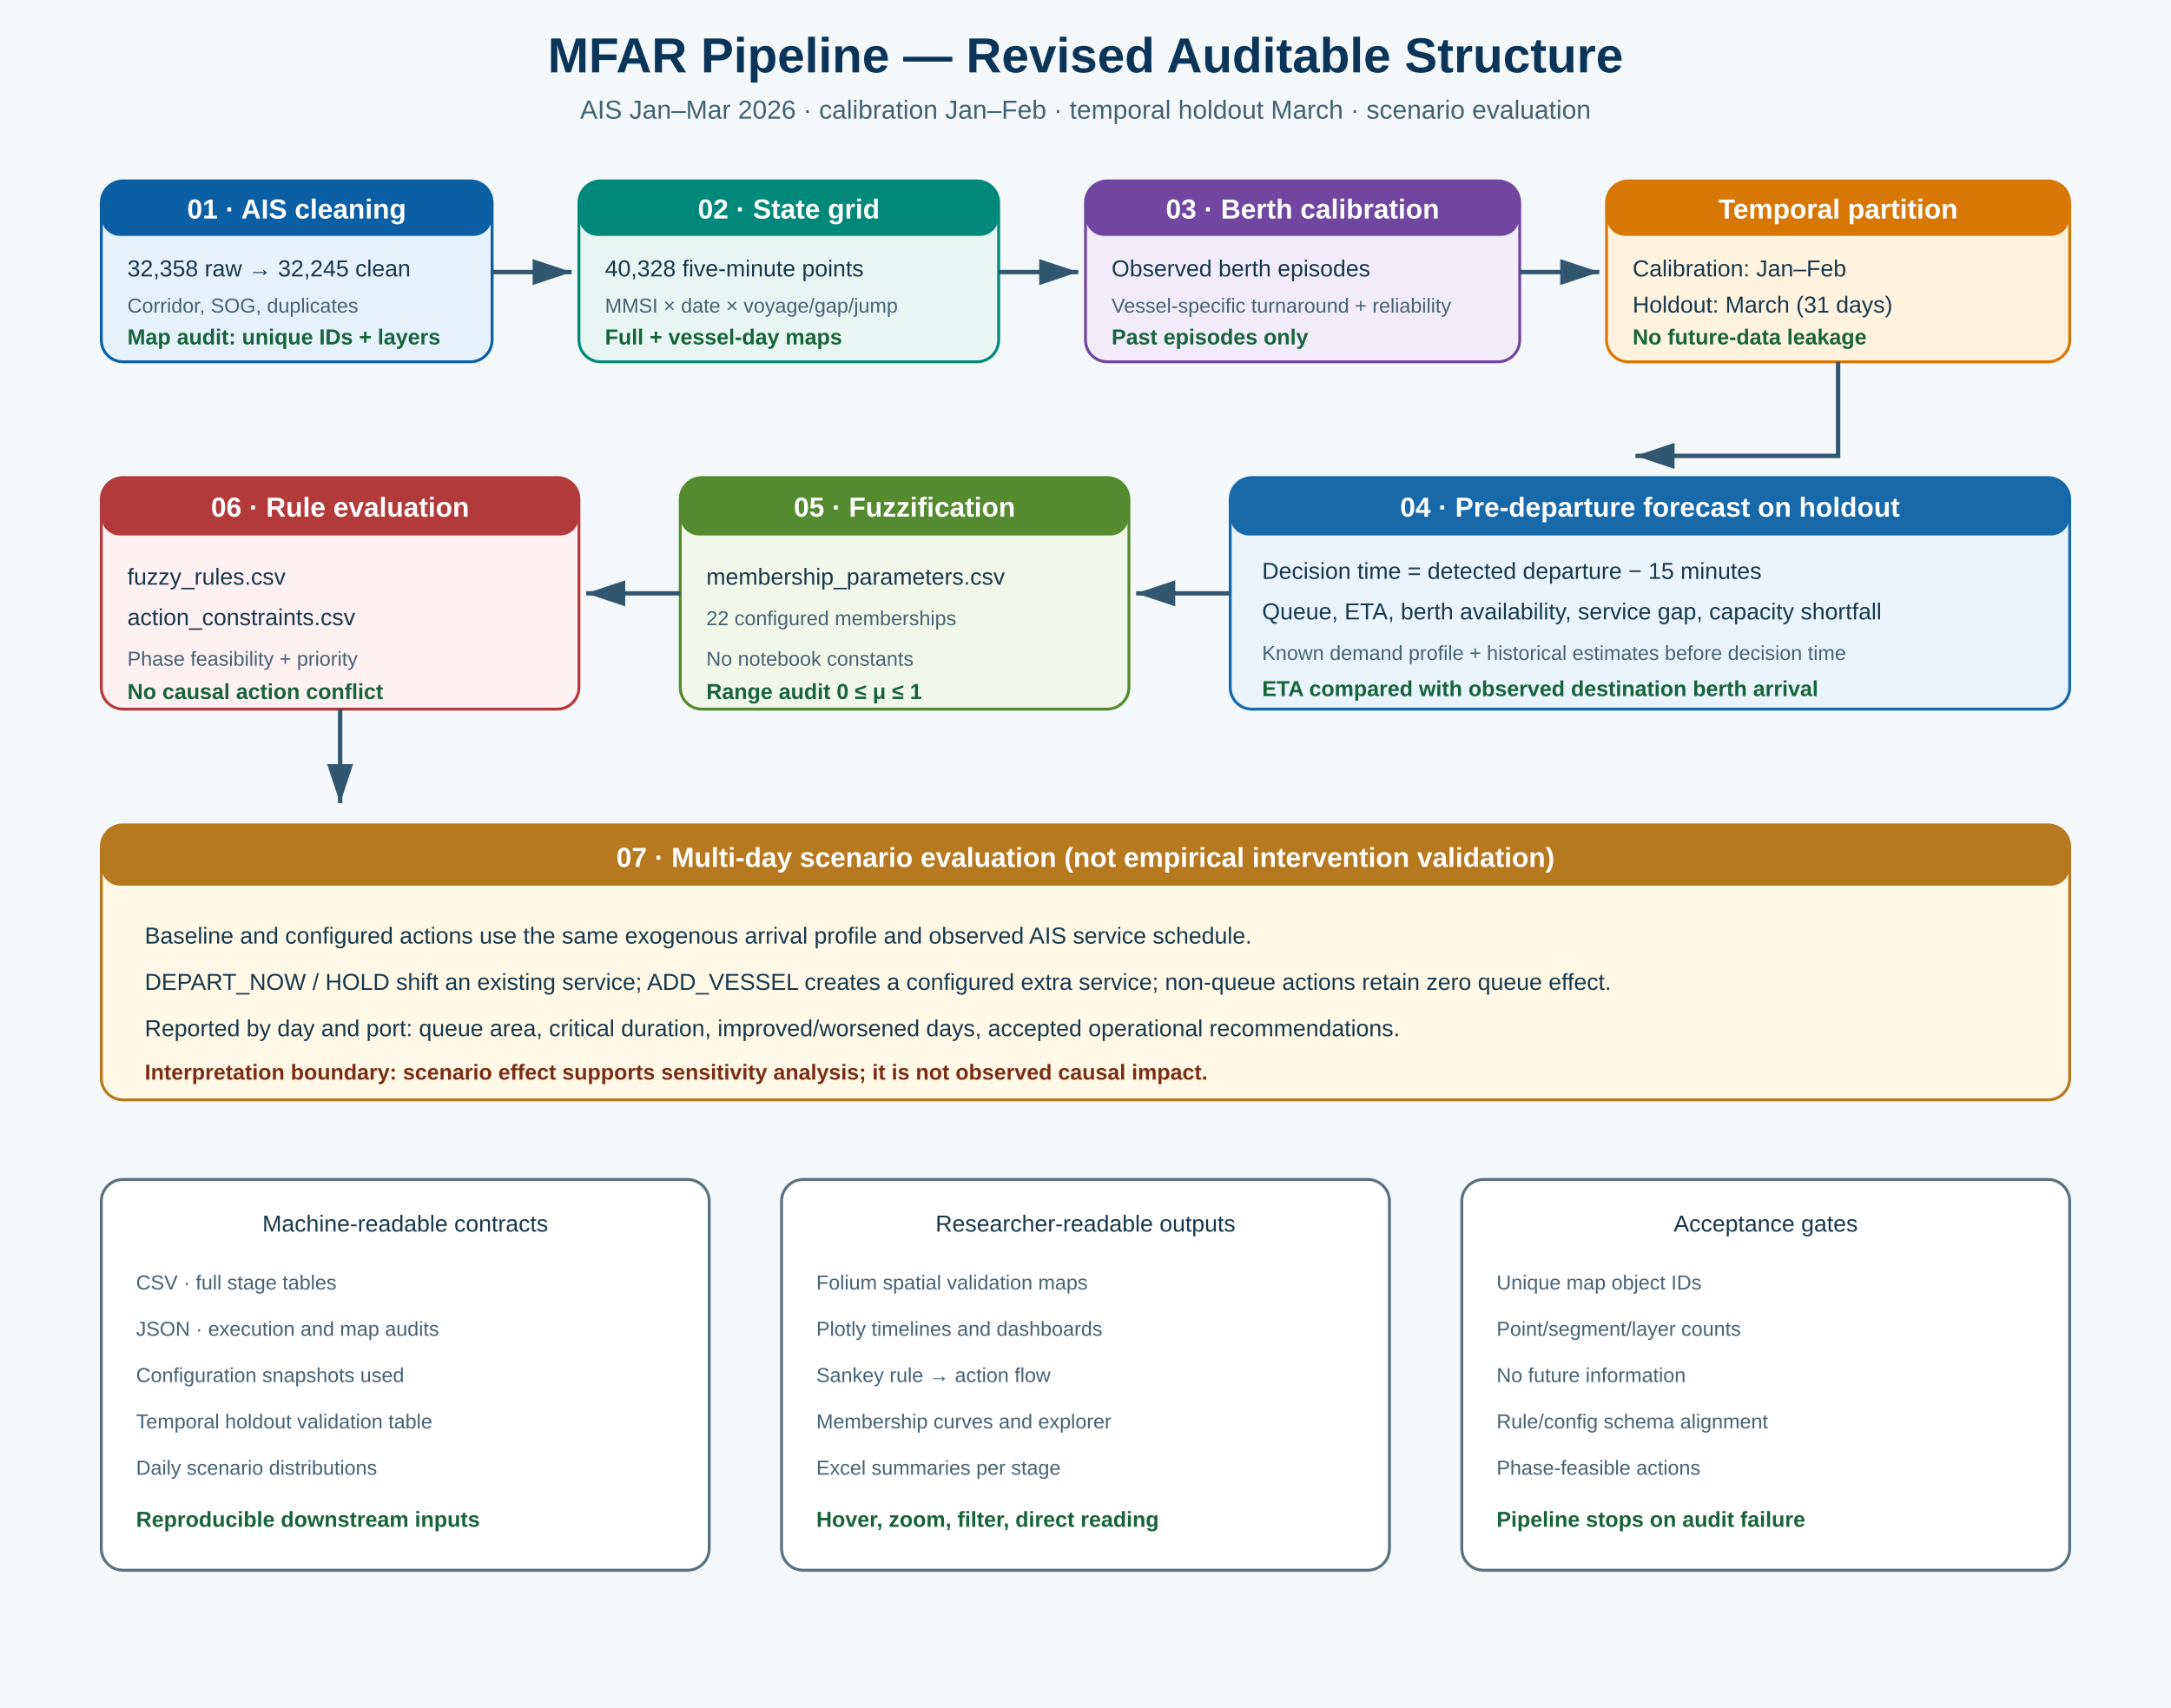
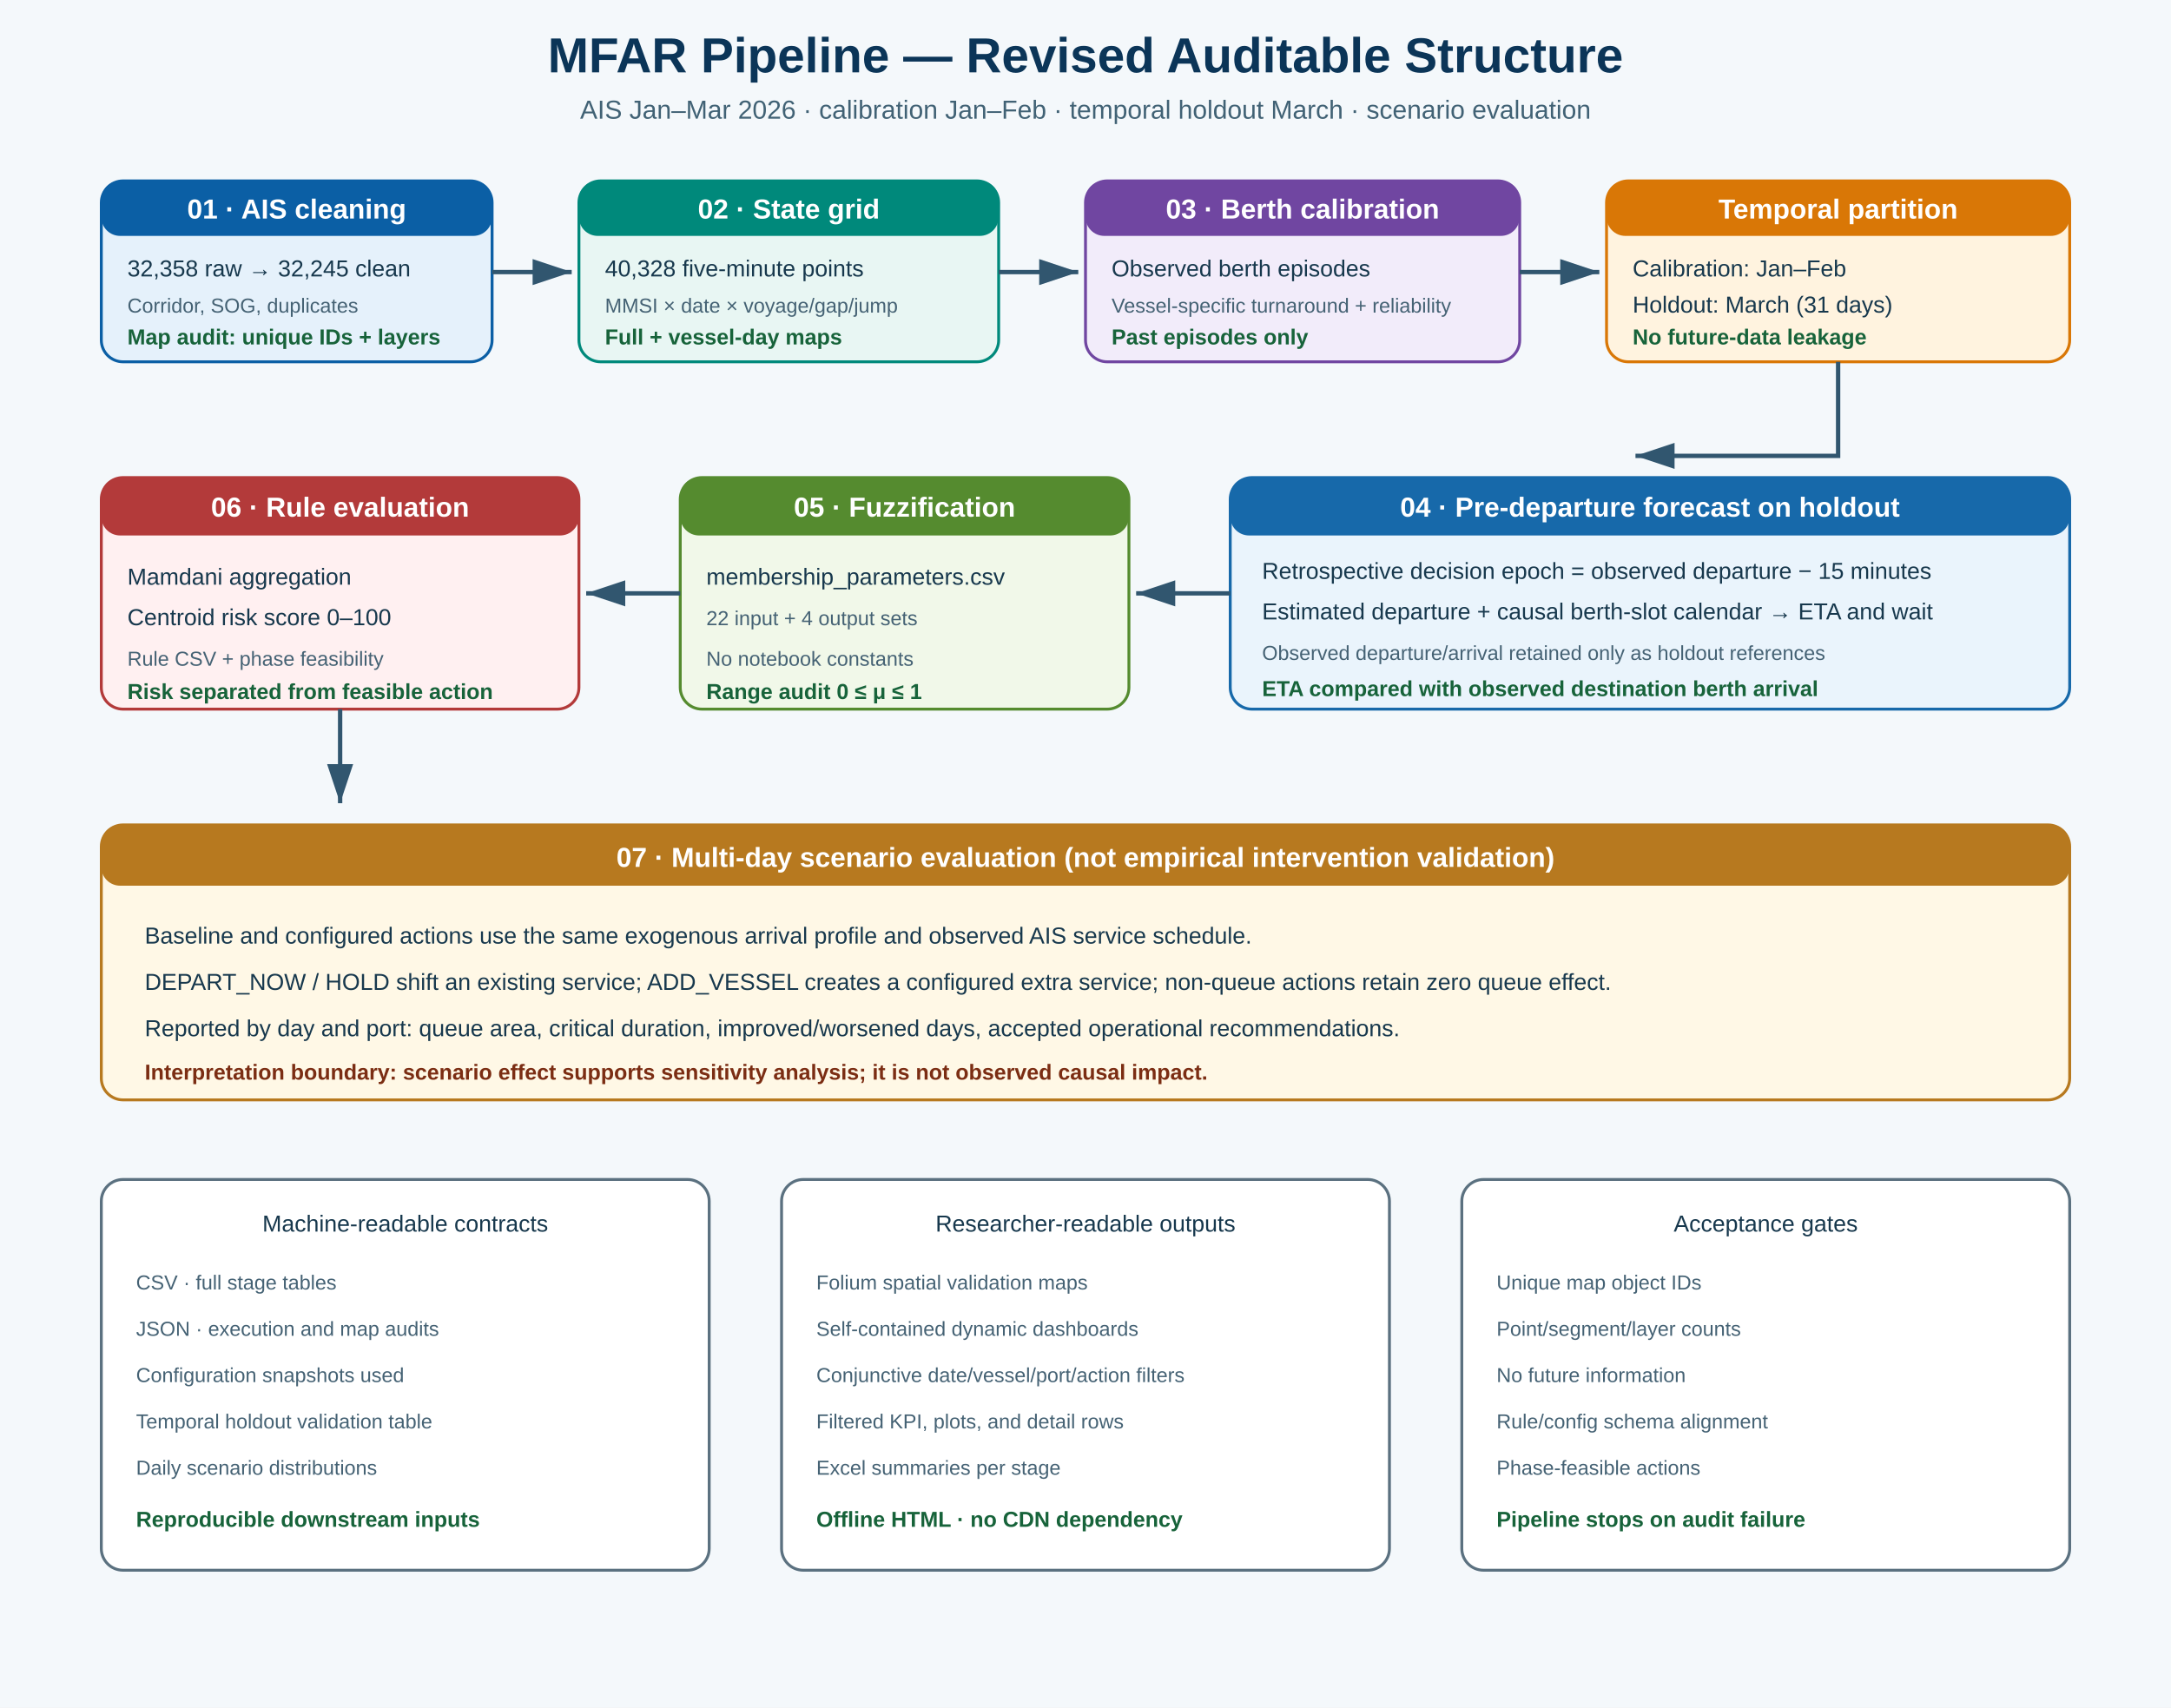
<svg xmlns="http://www.w3.org/2000/svg" width="1500" height="1180" viewBox="0 0 1500 1180">
  <defs>
    <marker id="arrow" markerWidth="10" markerHeight="10" refX="9" refY="3" orient="auto">
      <path d="M0,0 L0,6 L9,3 z" fill="#31566f" />
    </marker>
    <style>
      .title{font:700 34px Arial;fill:#0b3558}.sub{font:18px Arial;fill:#416275}
      .head{font:700 19px Arial;fill:#ffffff}.body{font:16px Arial;fill:#17384d}.small{font:14px Arial;fill:#456274}
      .box{rx:15;stroke-width:2}.arrow{stroke:#31566f;stroke-width:3;fill:none;marker-end:url(#arrow)}
      .audit{font:700 15px Arial;fill:#7b2d13}.pass{font:700 15px Arial;fill:#17633a}
    </style>
  </defs>
  <rect width="1500" height="1180" fill="#f4f8fb" />
  <text x="750" y="50" text-anchor="middle" class="title">MFAR Pipeline — Revised Auditable Structure</text>
  <text x="750" y="82" text-anchor="middle" class="sub">AIS Jan–Mar 2026 · calibration Jan–Feb · temporal holdout March · scenario evaluation</text>
  <g transform="translate(70,125)">
    <rect width="270" height="125" class="box" fill="#e5f1fb" stroke="#0b5fa5" />
    <rect width="270" height="38" rx="13" fill="#0b5fa5" />
    <text x="135" y="26" text-anchor="middle" class="head">01 · AIS cleaning</text>
    <text x="18" y="66" class="body">32,358 raw → 32,245 clean</text>
    <text x="18" y="91" class="small">Corridor, SOG, duplicates</text>
    <text x="18" y="113" class="pass">Map audit: unique IDs + layers</text>
  </g>
  <path d="M340 188 L395 188" class="arrow" />
  <g transform="translate(400,125)">
    <rect width="290" height="125" class="box" fill="#e8f6f3" stroke="#00897b" />
    <rect width="290" height="38" rx="13" fill="#00897b" />
    <text x="145" y="26" text-anchor="middle" class="head">02 · State grid</text>
    <text x="18" y="66" class="body">40,328 five-minute points</text>
    <text x="18" y="91" class="small">MMSI × date × voyage/gap/jump</text>
    <text x="18" y="113" class="pass">Full + vessel-day maps</text>
  </g>
  <path d="M690 188 L745 188" class="arrow" />
  <g transform="translate(750,125)">
    <rect width="300" height="125" class="box" fill="#f2ecfa" stroke="#7046a1" />
    <rect width="300" height="38" rx="13" fill="#7046a1" />
    <text x="150" y="26" text-anchor="middle" class="head">03 · Berth calibration</text>
    <text x="18" y="66" class="body">Observed berth episodes</text>
    <text x="18" y="91" class="small">Vessel-specific turnaround + reliability</text>
    <text x="18" y="113" class="pass">Past episodes only</text>
  </g>
  <path d="M1050 188 L1105 188" class="arrow" />
  <g transform="translate(1110,125)">
    <rect width="320" height="125" class="box" fill="#fff3df" stroke="#d97706" />
    <rect width="320" height="38" rx="13" fill="#d97706" />
    <text x="160" y="26" text-anchor="middle" class="head">Temporal partition</text>
    <text x="18" y="66" class="body">Calibration: Jan–Feb</text>
    <text x="18" y="91" class="body">Holdout: March (31 days)</text>
    <text x="18" y="113" class="pass">No future-data leakage</text>
  </g>
  <path d="M1270 250 L1270 315 L1130 315" class="arrow" />
  <g transform="translate(850,330)">
    <rect width="580" height="160" class="box" fill="#eaf4fc" stroke="#1769aa" />
    <rect width="580" height="40" rx="13" fill="#1769aa" />
    <text x="290" y="27" text-anchor="middle" class="head">04 · Pre-departure forecast on holdout</text>
-     <text x="22" y="70" class="body">Decision time = detected departure − 15 minutes</text>
-     <text x="22" y="98" class="body">Queue, ETA, berth availability, service gap, capacity shortfall</text>
-     <text x="22" y="126" class="small">Known demand profile + historical estimates before decision time</text>
+     <text x="22" y="70" class="body">Retrospective decision epoch = observed departure − 15 minutes</text>
+     <text x="22" y="98" class="body">Estimated departure + causal berth-slot calendar → ETA and wait</text>
+     <text x="22" y="126" class="small">Observed departure/arrival retained only as holdout references</text>
    <text x="22" y="151" class="pass">ETA compared with observed destination berth arrival</text>
  </g>
  <path d="M850 410 L785 410" class="arrow" />
  <g transform="translate(470,330)">
    <rect width="310" height="160" class="box" fill="#f1f8e9" stroke="#558b2f" />
    <rect width="310" height="40" rx="13" fill="#558b2f" />
    <text x="155" y="27" text-anchor="middle" class="head">05 · Fuzzification</text>
    <text x="18" y="74" class="body">membership_parameters.csv</text>
-     <text x="18" y="102" class="small">22 configured memberships</text>
+     <text x="18" y="102" class="small">22 input + 4 output sets</text>
    <text x="18" y="130" class="small">No notebook constants</text>
    <text x="18" y="153" class="pass">Range audit 0 ≤ μ ≤ 1</text>
  </g>
  <path d="M470 410 L405 410" class="arrow" />
  <g transform="translate(70,330)">
    <rect width="330" height="160" class="box" fill="#fff0f1" stroke="#b33a3a" />
    <rect width="330" height="40" rx="13" fill="#b33a3a" />
    <text x="165" y="27" text-anchor="middle" class="head">06 · Rule evaluation</text>
-     <text x="18" y="74" class="body">fuzzy_rules.csv</text>
-     <text x="18" y="102" class="body">action_constraints.csv</text>
-     <text x="18" y="130" class="small">Phase feasibility + priority</text>
-     <text x="18" y="153" class="pass">No causal action conflict</text>
+     <text x="18" y="74" class="body">Mamdani aggregation</text>
+     <text x="18" y="102" class="body">Centroid risk score 0–100</text>
+     <text x="18" y="130" class="small">Rule CSV + phase feasibility</text>
+     <text x="18" y="153" class="pass">Risk separated from feasible action</text>
  </g>
  <path d="M235 490 L235 555" class="arrow" />
  <g transform="translate(70,570)">
    <rect width="1360" height="190" class="box" fill="#fff8e6" stroke="#b7791f" />
    <rect width="1360" height="42" rx="13" fill="#b7791f" />
    <text x="680" y="29" text-anchor="middle" class="head">07 · Multi-day scenario evaluation (not empirical intervention validation)</text>
    <text x="30" y="82" class="body">Baseline and configured actions use the same exogenous arrival profile and observed AIS service schedule.</text>
    <text x="30" y="114" class="body">DEPART_NOW / HOLD shift an existing service; ADD_VESSEL creates a configured extra service; non-queue actions retain zero queue effect.</text>
    <text x="30" y="146" class="body">Reported by day and port: queue area, critical duration, improved/worsened days, accepted operational recommendations.</text>
    <text x="30" y="176" class="audit">Interpretation boundary: scenario effect supports sensitivity analysis; it is not observed causal impact.</text>
  </g>
  <g transform="translate(70,815)">
    <rect width="420" height="270" class="box" fill="#ffffff" stroke="#5b7180" />
    <text x="210" y="36" text-anchor="middle" class="body" font-weight="700">Machine-readable contracts</text>
    <text x="24" y="76" class="small">CSV · full stage tables</text>
    <text x="24" y="108" class="small">JSON · execution and map audits</text>
    <text x="24" y="140" class="small">Configuration snapshots used</text>
    <text x="24" y="172" class="small">Temporal holdout validation table</text>
    <text x="24" y="204" class="small">Daily scenario distributions</text>
    <text x="24" y="240" class="pass">Reproducible downstream inputs</text>
  </g>
  <g transform="translate(540,815)">
    <rect width="420" height="270" class="box" fill="#ffffff" stroke="#5b7180" />
    <text x="210" y="36" text-anchor="middle" class="body" font-weight="700">Researcher-readable outputs</text>
    <text x="24" y="76" class="small">Folium spatial validation maps</text>
-     <text x="24" y="108" class="small">Plotly timelines and dashboards</text>
-     <text x="24" y="140" class="small">Sankey rule → action flow</text>
-     <text x="24" y="172" class="small">Membership curves and explorer</text>
+     <text x="24" y="108" class="small">Self-contained dynamic dashboards</text>
+     <text x="24" y="140" class="small">Conjunctive date/vessel/port/action filters</text>
+     <text x="24" y="172" class="small">Filtered KPI, plots, and detail rows</text>
    <text x="24" y="204" class="small">Excel summaries per stage</text>
-     <text x="24" y="240" class="pass">Hover, zoom, filter, direct reading</text>
+     <text x="24" y="240" class="pass">Offline HTML · no CDN dependency</text>
  </g>
  <g transform="translate(1010,815)">
    <rect width="420" height="270" class="box" fill="#ffffff" stroke="#5b7180" />
    <text x="210" y="36" text-anchor="middle" class="body" font-weight="700">Acceptance gates</text>
    <text x="24" y="76" class="small">Unique map object IDs</text>
    <text x="24" y="108" class="small">Point/segment/layer counts</text>
    <text x="24" y="140" class="small">No future information</text>
    <text x="24" y="172" class="small">Rule/config schema alignment</text>
    <text x="24" y="204" class="small">Phase-feasible actions</text>
    <text x="24" y="240" class="pass">Pipeline stops on audit failure</text>
  </g>
</svg>
